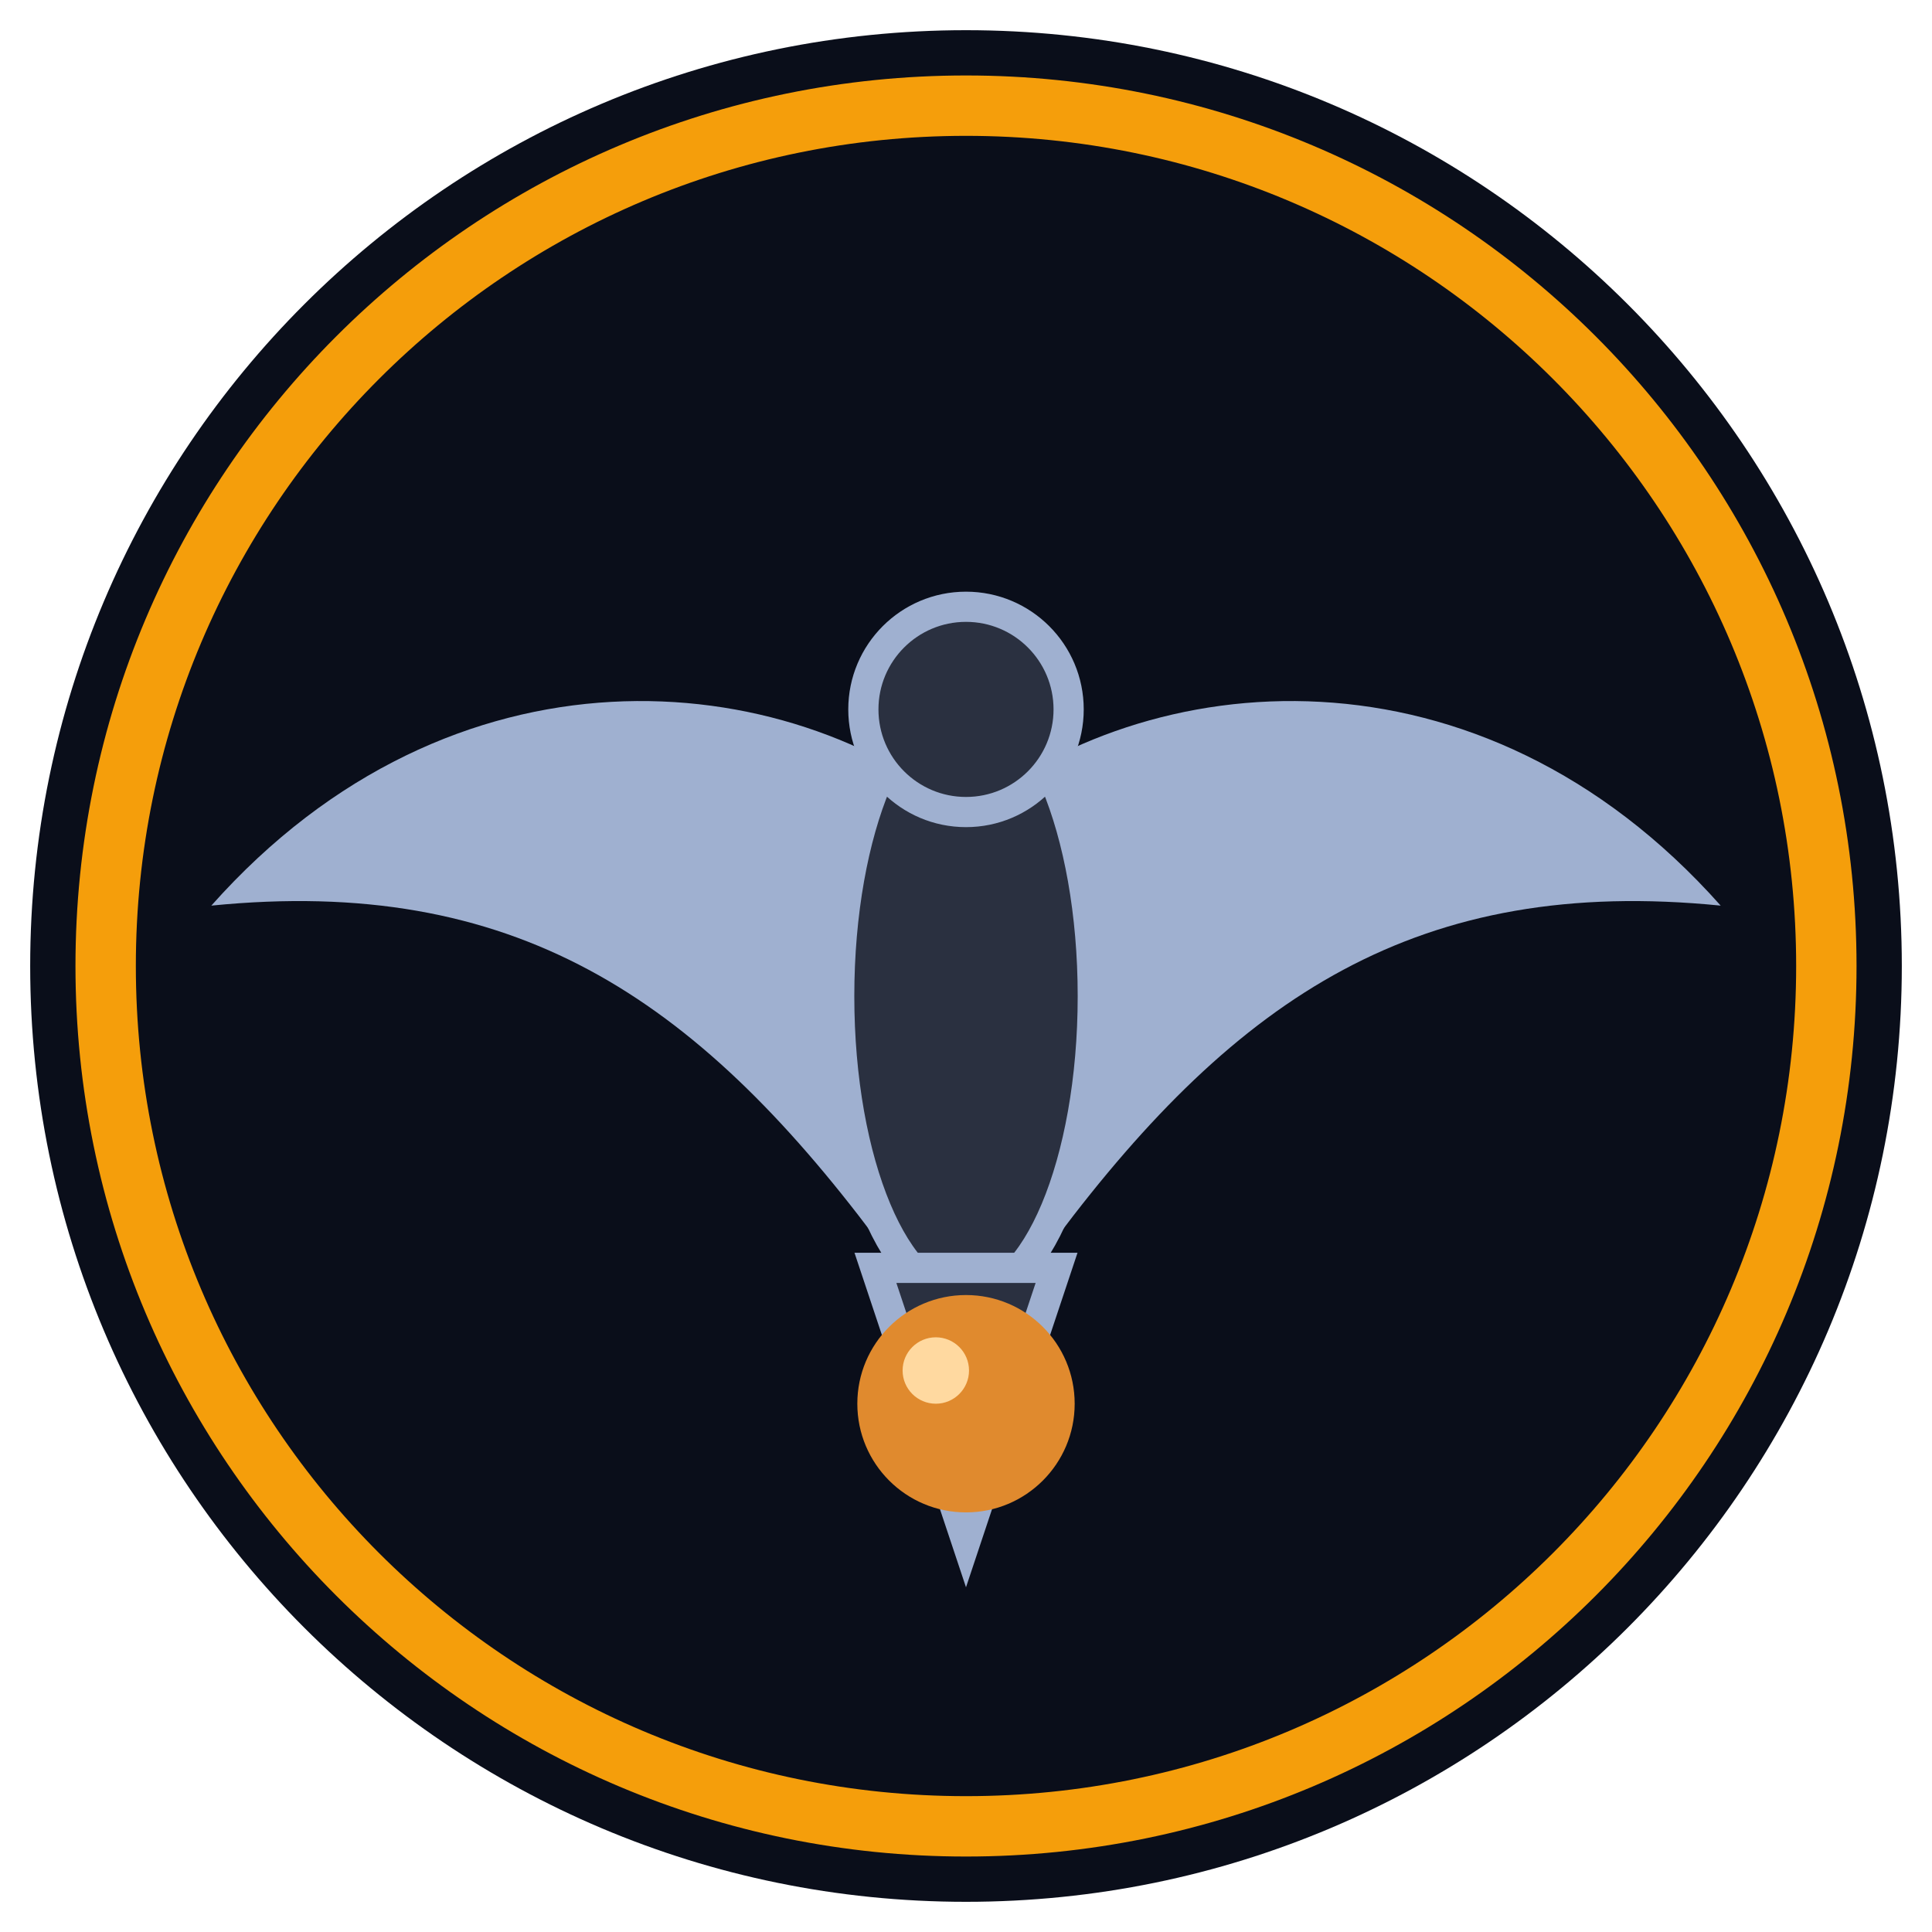
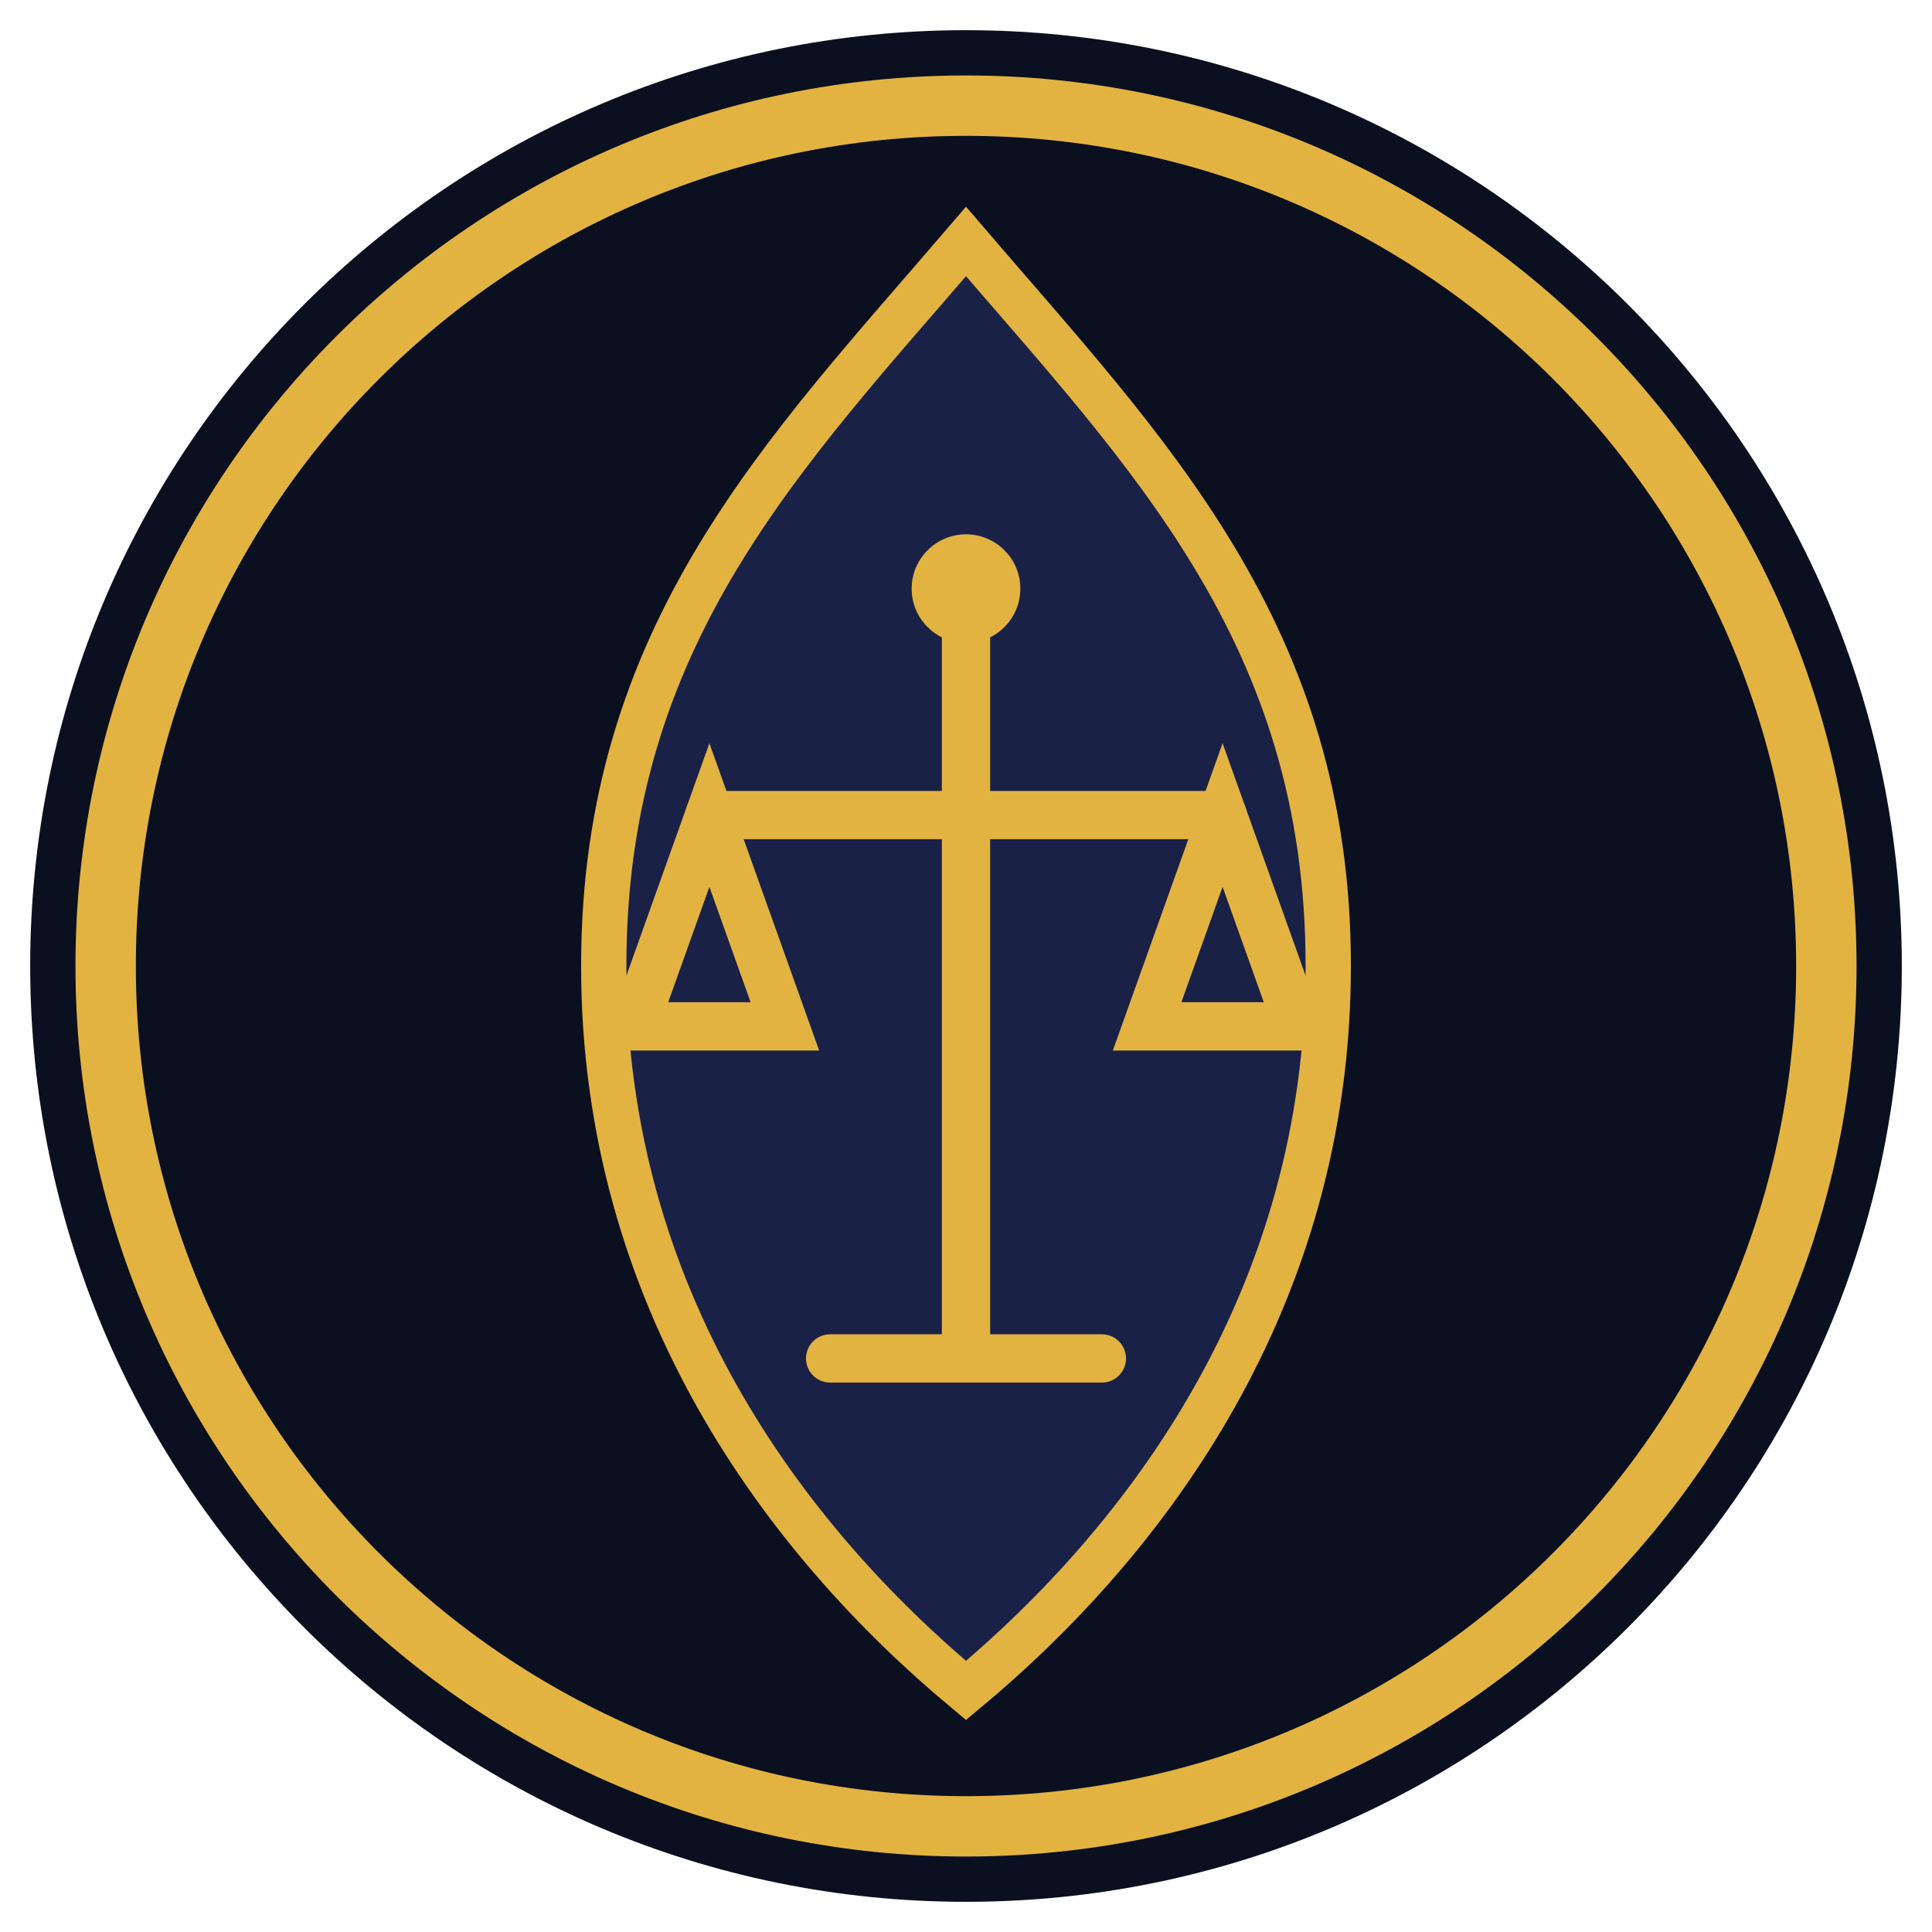
- <svg xmlns="http://www.w3.org/2000/svg" viewBox="0 0 64 64" role="img" aria-label="Logo Kawal Abil Sudarman">
-   <circle cx="32" cy="32" r="31" fill="#0a0e1a" />
-   <circle cx="32" cy="32" r="28.5" fill="none" stroke="#f59e0b" stroke-width="2" />
-   <g fill="#9fb0d0">
-     <path d="M32 27 C26 22 15 21 7 30 C17 29 23 33 29 41 Z" />
-     <path d="M32 27 C38 22 49 21 57 30 C47 29 41 33 35 41 Z" />
+ <svg xmlns="http://www.w3.org/2000/svg" viewBox="0 0 64 64" role="img" aria-label="Lambang Kawal Kepakaran">
+   <circle cx="32" cy="32" r="31" fill="#0b1020" />
+   <circle cx="32" cy="32" r="28.5" fill="none" stroke="#e3b341" stroke-width="2" />
+   <path d="M32 8 C38 15 44 21 44 32 C44 43 38 51 32 56 C26 51 20 43 20 32 C20 21 26 15 32 8 Z" fill="#1a2147" stroke="#e3b341" stroke-width="1.5" />
+   <g stroke="#e3b341" stroke-width="1.6" stroke-linecap="round" fill="none">
+     <path d="M23.5 27 H40.5" />
+     <path d="M32 21 V45" />
+     <path d="M27.5 45 H36.5" />
+     <path d="M23.5 27 L21 34 H26 Z" />
+     <path d="M40.5 27 L38 34 H43 Z" />
  </g>
-   <ellipse cx="32" cy="33" rx="4.2" ry="10" fill="#2a3040" stroke="#9fb0d0" stroke-width="1" />
-   <circle cx="32" cy="23.5" r="3.4" fill="#2a3040" stroke="#9fb0d0" stroke-width="1" />
-   <path d="M29 42 L32 51 L35 42 Z" fill="#2a3040" stroke="#9fb0d0" stroke-width="1" />
-   <circle cx="32" cy="46.5" r="3.6" fill="#e08a2e" />
-   <circle cx="31" cy="45.4" r="1.1" fill="#ffd9a0" />
+   <circle cx="32" cy="19.5" r="1.8" fill="#e3b341" />
</svg>
